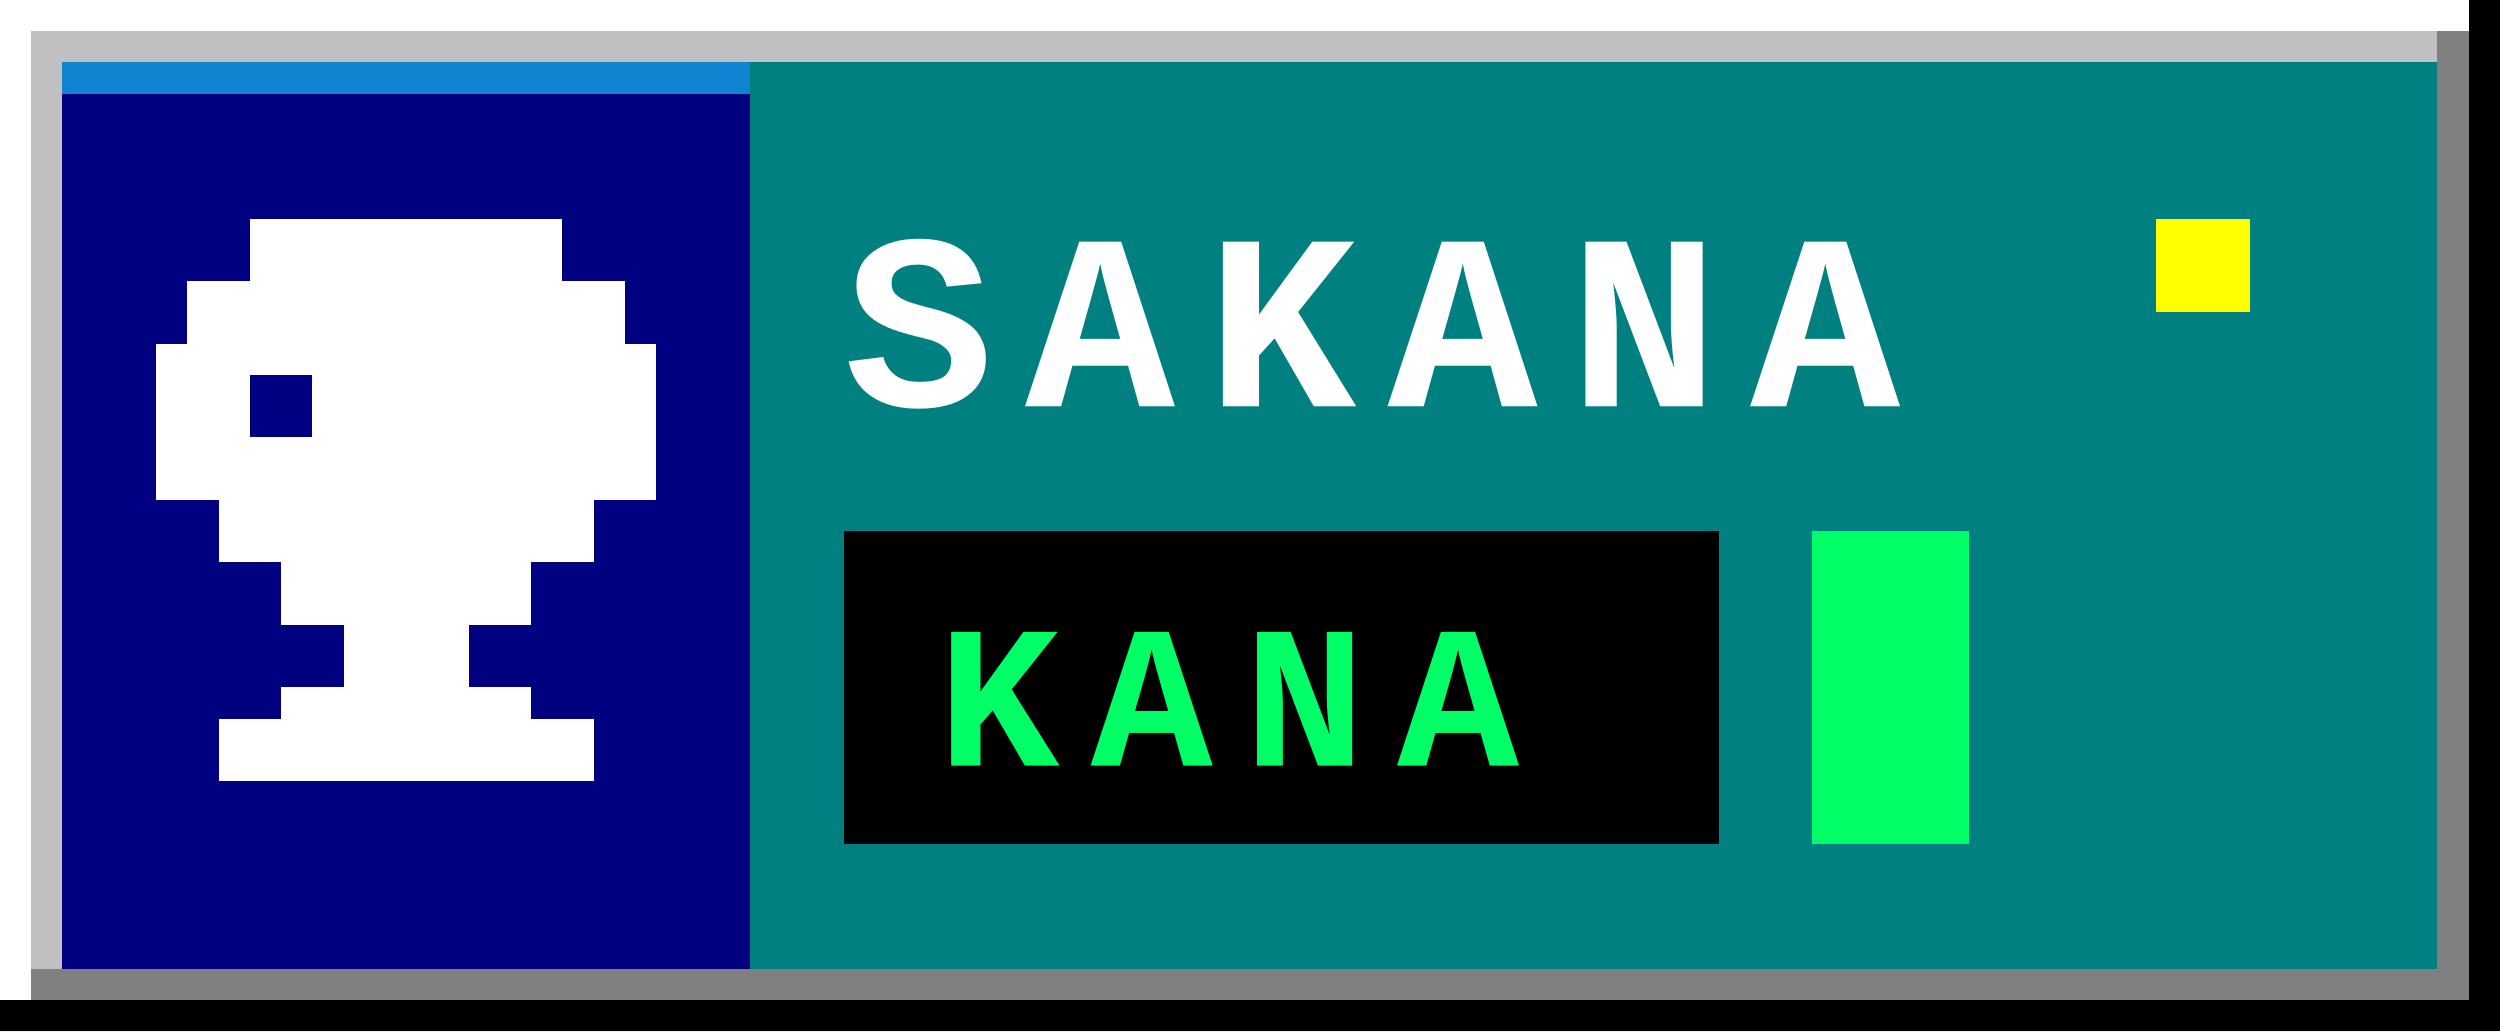
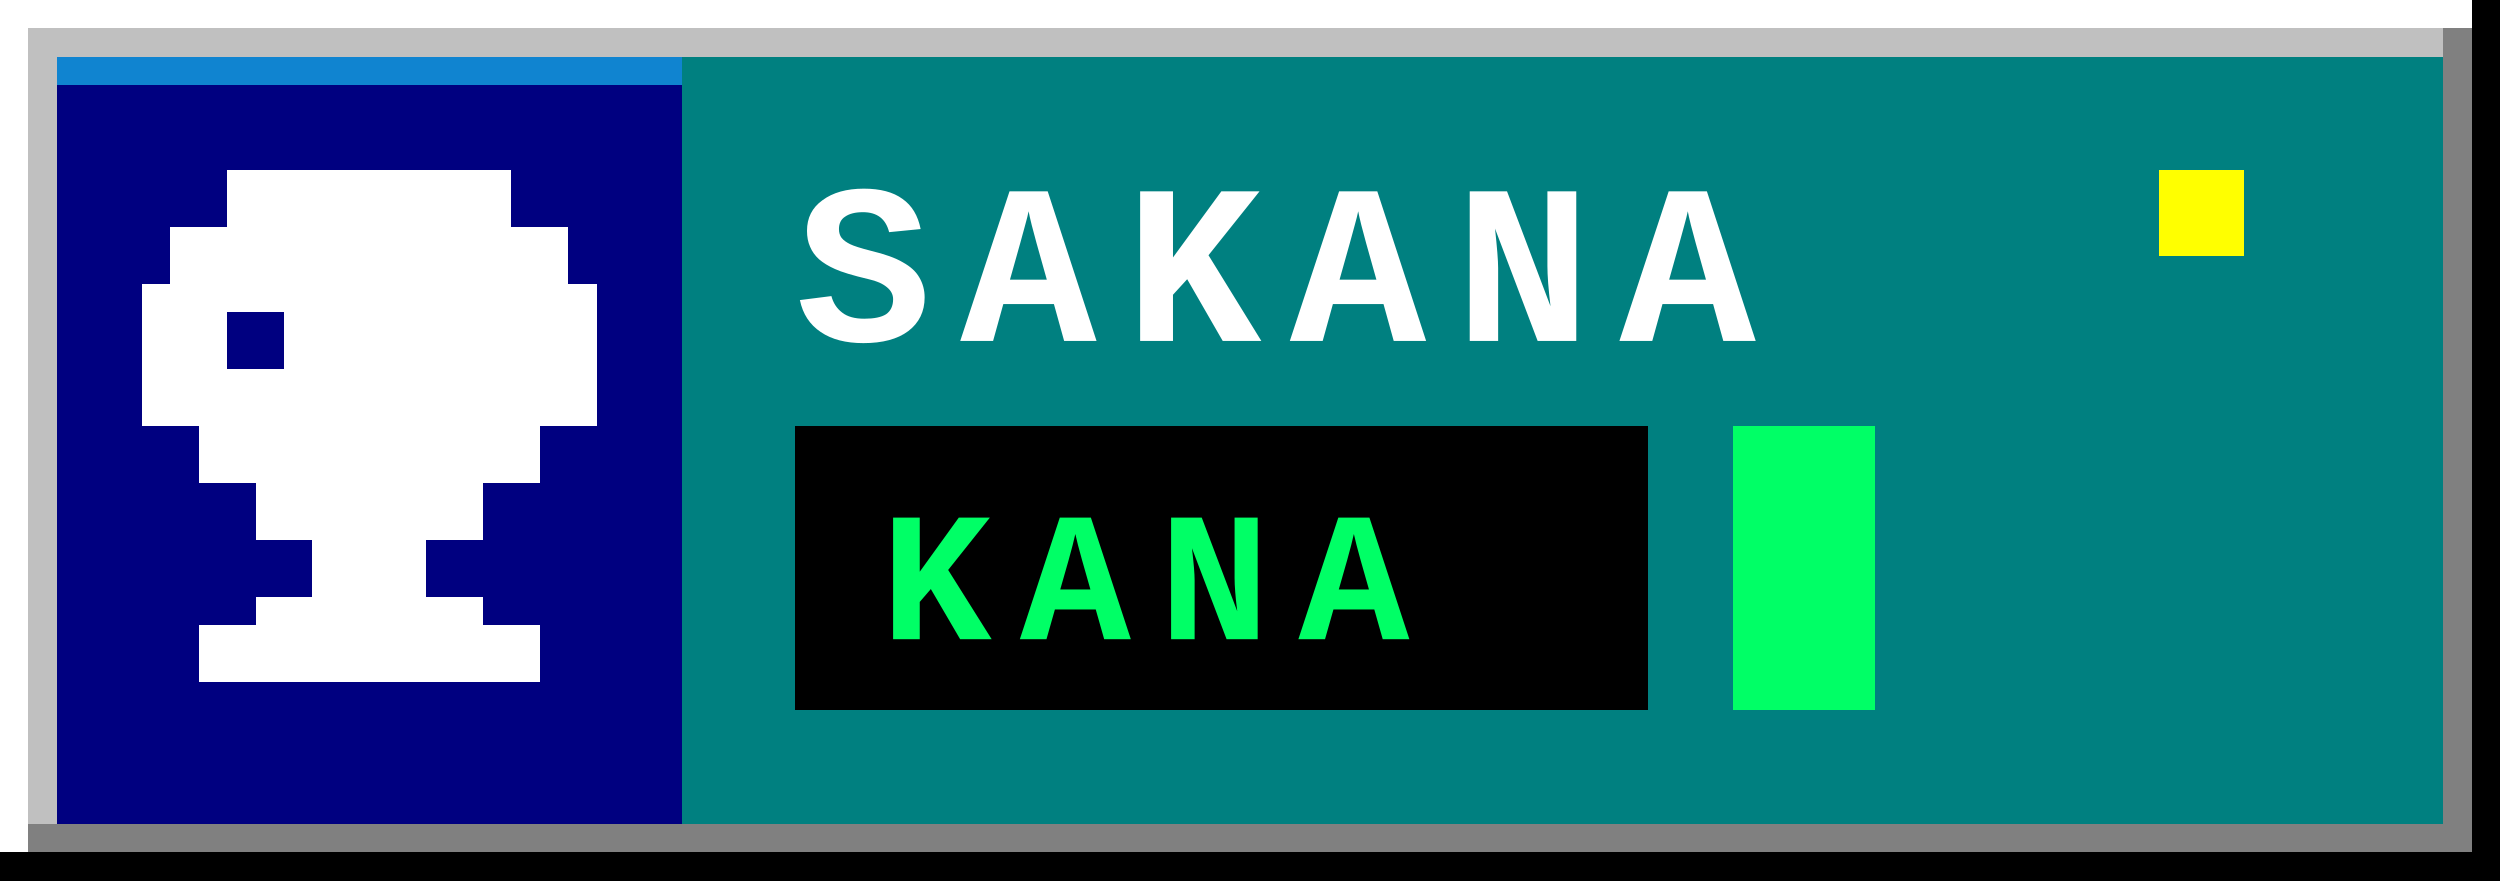
- <svg xmlns="http://www.w3.org/2000/svg" width="80" height="33" viewBox="0 0 80 33" shape-rendering="crispEdges">
+ <svg xmlns="http://www.w3.org/2000/svg" width="88" height="31" viewBox="0 0 88 31" shape-rendering="crispEdges">
  <defs>
    <style>
      @keyframes sakanaBlink {
        0%, 48% { opacity: 1; }
        50%, 98% { opacity: 0; }
        100% { opacity: 1; }
      }
      @keyframes fishWiggle {
        0%, 100% { transform: translateY(0px); }
        50% { transform: translateY(-1px); }
      }
      .blink { animation: sakanaBlink 1.1s steps(1, end) infinite; }
-       .wiggle { animation: fishWiggle 0.6s steps(1, end) infinite; transform-origin: 12px 16px; }
+       .wiggle { animation: fishWiggle 0.6s steps(1, end) infinite; transform-origin: 12px 15px; }
      .pixel-text { font-family: monospace, "Courier New", sans-serif; font-size: 8px; font-weight: bold; }
      .pixel-sub { font-family: monospace, "Courier New", sans-serif; font-size: 6.5px; font-weight: bold; }
    </style>
  </defs>
-   <rect x="0" y="0" width="80" height="33" fill="#c0c0c0" />
-   <rect x="0" y="0" width="79" height="1" fill="#ffffff" />
-   <rect x="0" y="0" width="1" height="32" fill="#ffffff" />
-   <rect x="0" y="32" width="80" height="1" fill="#000000" />
-   <rect x="79" y="0" width="1" height="33" fill="#000000" />
-   <rect x="1" y="31" width="78" height="1" fill="#808080" />
-   <rect x="78" y="1" width="1" height="31" fill="#808080" />
-   <rect x="2" y="2" width="22" height="29" fill="#000080" />
+   <rect x="0" y="0" width="88" height="31" fill="#c0c0c0" />
+   <rect x="0" y="0" width="87" height="1" fill="#ffffff" />
+   <rect x="0" y="0" width="1" height="30" fill="#ffffff" />
+   <rect x="0" y="30" width="88" height="1" fill="#000000" />
+   <rect x="87" y="0" width="1" height="31" fill="#000000" />
+   <rect x="1" y="29" width="86" height="1" fill="#808080" />
+   <rect x="86" y="1" width="1" height="29" fill="#808080" />
+   <rect x="2" y="2" width="22" height="27" fill="#000080" />
  <rect x="2" y="2" width="22" height="1" fill="#1084d0" />
  <g class="wiggle">
-     <rect x="8" y="7" width="10" height="2" fill="#ffffff" />
-     <rect x="6" y="9" width="14" height="2" fill="#ffffff" />
-     <rect x="5" y="11" width="16" height="5" fill="#ffffff" />
-     <rect x="7" y="16" width="12" height="2" fill="#ffffff" />
-     <rect x="9" y="18" width="8" height="2" fill="#ffffff" />
-     <rect x="11" y="20" width="4" height="2" fill="#ffffff" />
-     <rect x="9" y="22" width="8" height="1" fill="#ffffff" />
-     <rect x="7" y="23" width="12" height="2" fill="#ffffff" />
-     <rect x="8" y="12" width="2" height="2" fill="#000080" />
+     <rect x="8" y="6" width="10" height="2" fill="#ffffff" />
+     <rect x="6" y="8" width="14" height="2" fill="#ffffff" />
+     <rect x="5" y="10" width="16" height="5" fill="#ffffff" />
+     <rect x="7" y="15" width="12" height="2" fill="#ffffff" />
+     <rect x="9" y="17" width="8" height="2" fill="#ffffff" />
+     <rect x="11" y="19" width="4" height="2" fill="#ffffff" />
+     <rect x="9" y="21" width="8" height="1" fill="#ffffff" />
+     <rect x="7" y="22" width="12" height="2" fill="#ffffff" />
+     <rect x="8" y="11" width="2" height="2" fill="#000080" />
  </g>
-   <rect x="24" y="2" width="54" height="29" fill="#008080" />
-   <text x="27" y="13" fill="#ffffff" class="pixel-text" letter-spacing="1">SAKANA</text>
-   <rect x="27" y="17" width="28" height="10" fill="#000000" />
-   <text x="30" y="24.5" fill="#00ff66" class="pixel-sub" letter-spacing="1">KANA</text>
+   <rect x="24" y="2" width="62" height="27" fill="#008080" />
+   <text x="28" y="12" fill="#ffffff" class="pixel-text" letter-spacing="1">SAKANA</text>
+   <rect x="28" y="15" width="30" height="10" fill="#000000" />
+   <text x="31" y="22.5" fill="#00ff66" class="pixel-sub" letter-spacing="1">KANA</text>
  <g class="blink">
-     <rect x="58" y="17" width="5" height="10" fill="#00ff66" />
+     <rect x="61" y="15" width="5" height="10" fill="#00ff66" />
  </g>
-   <rect x="69" y="7" width="3" height="3" fill="#ffff00" class="blink" />
+   <rect x="76" y="6" width="3" height="3" fill="#ffff00" class="blink" />
</svg>
